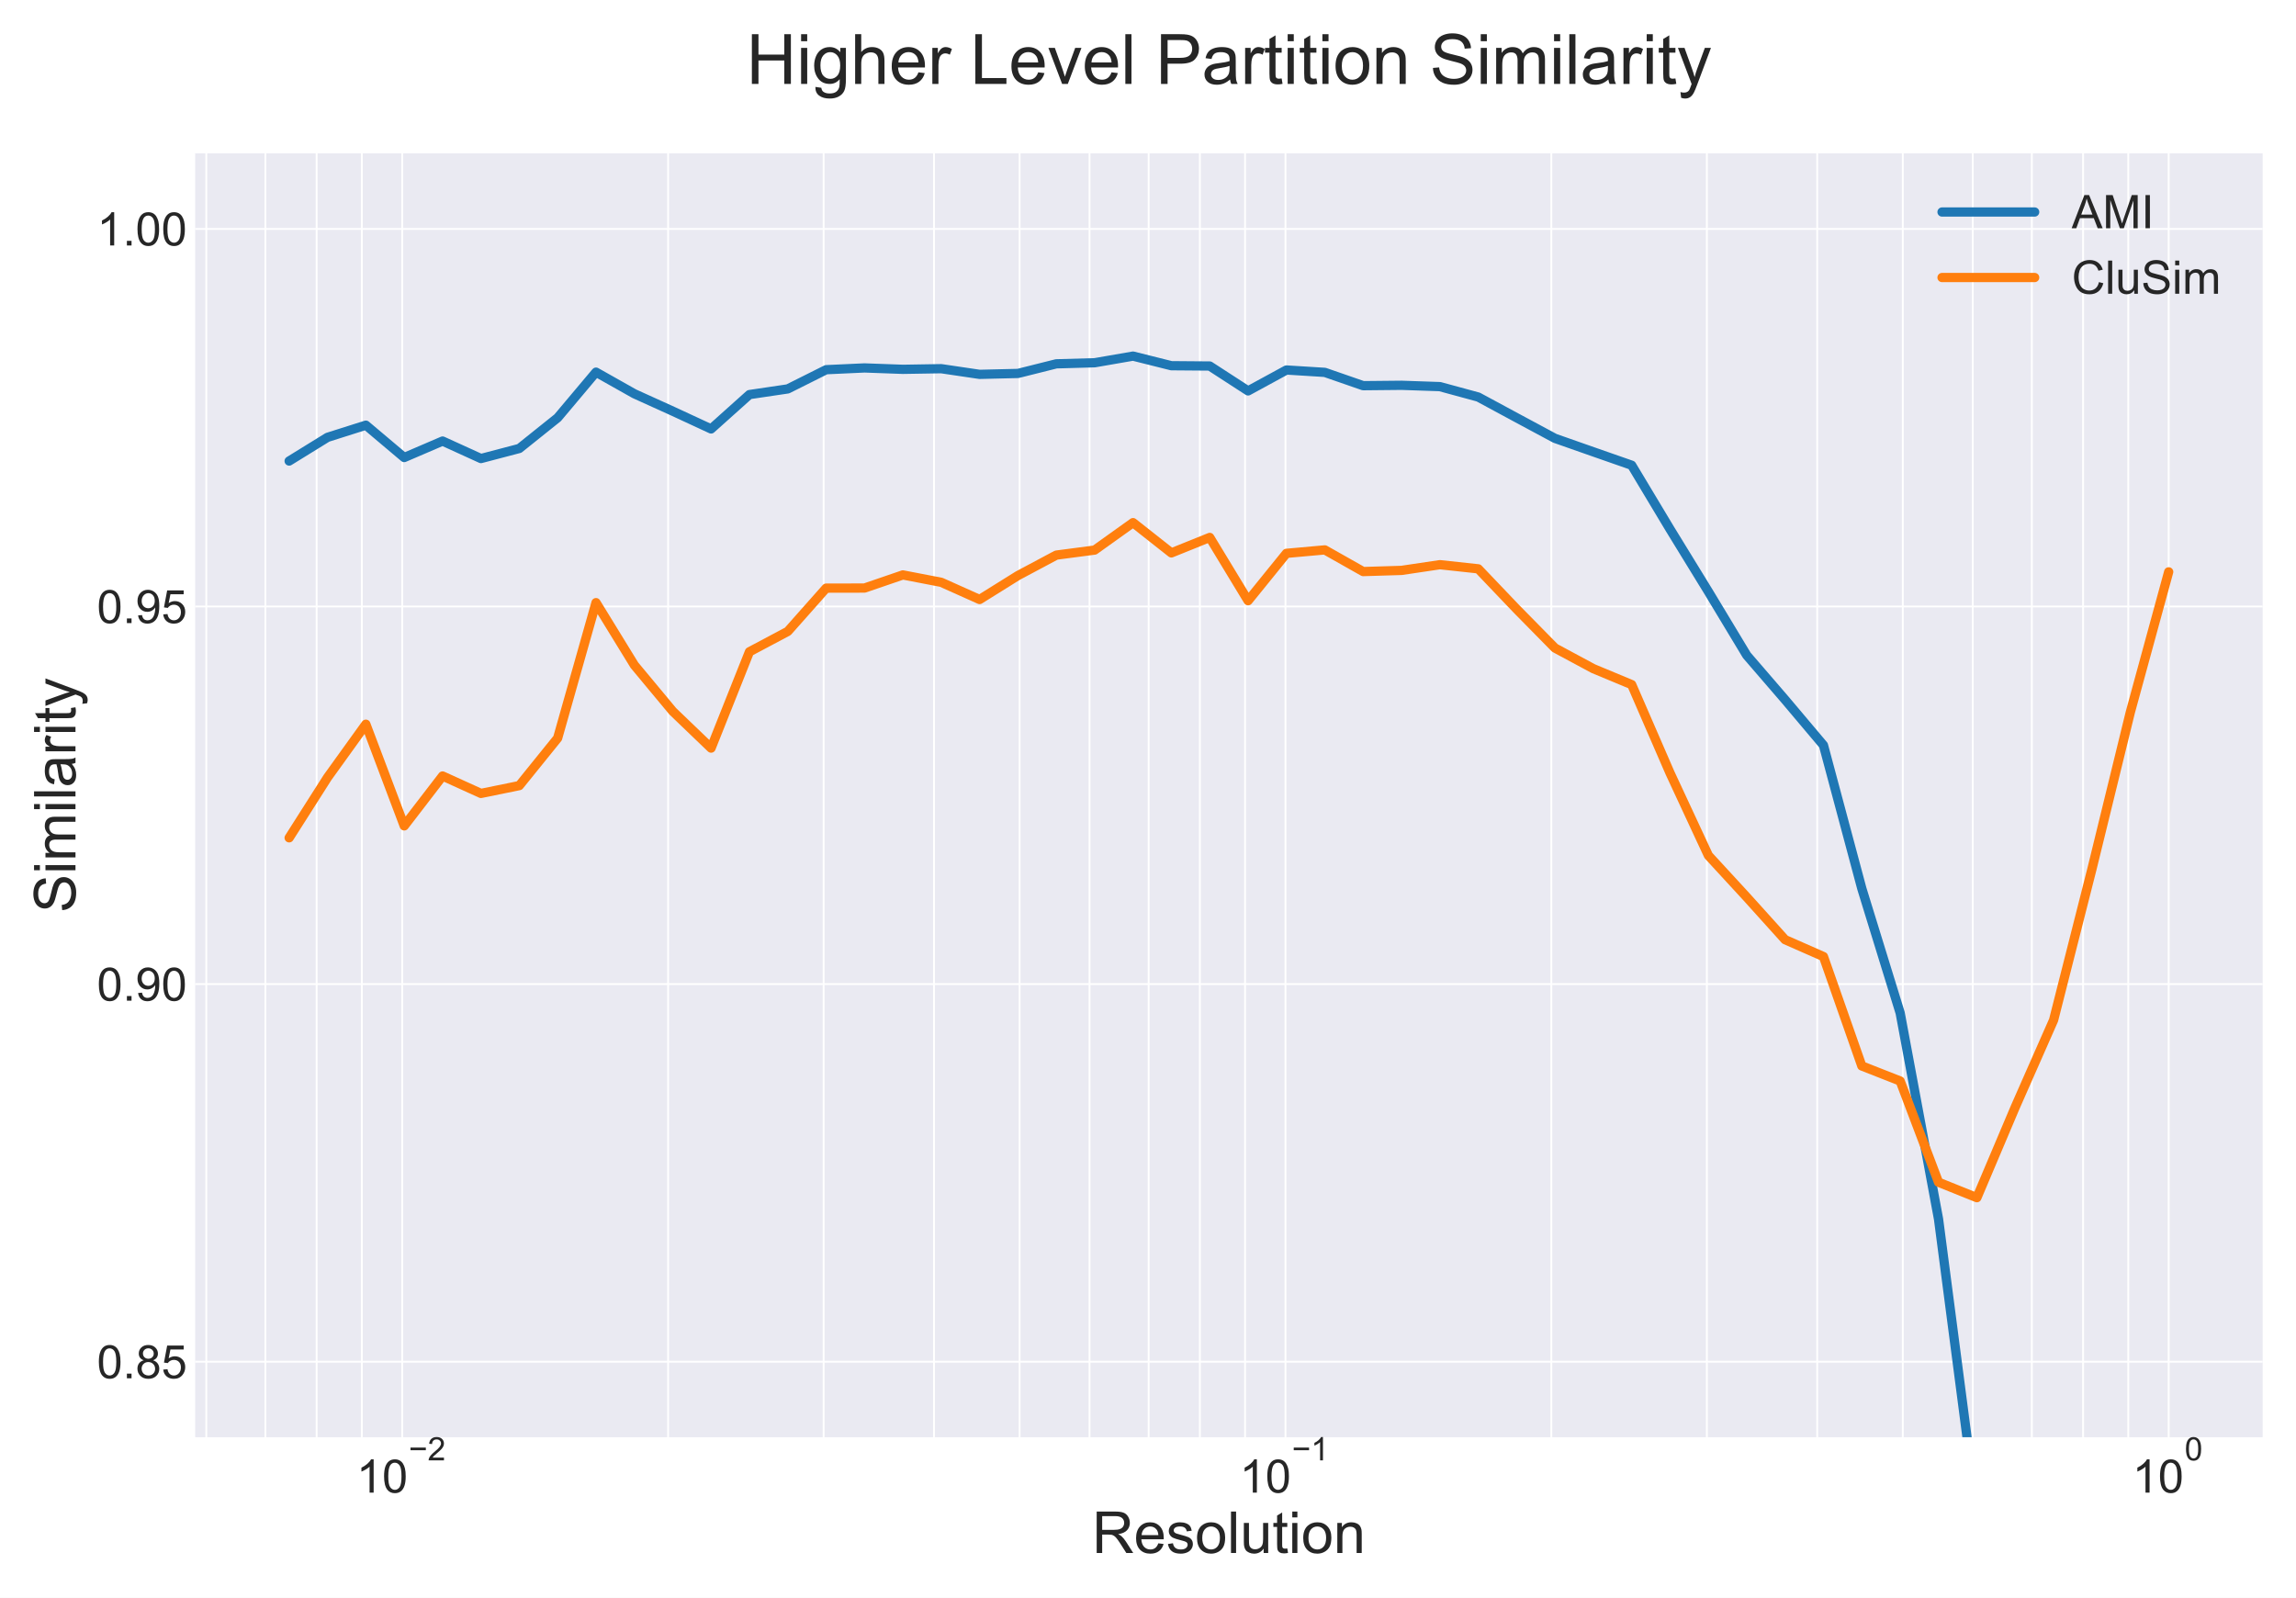
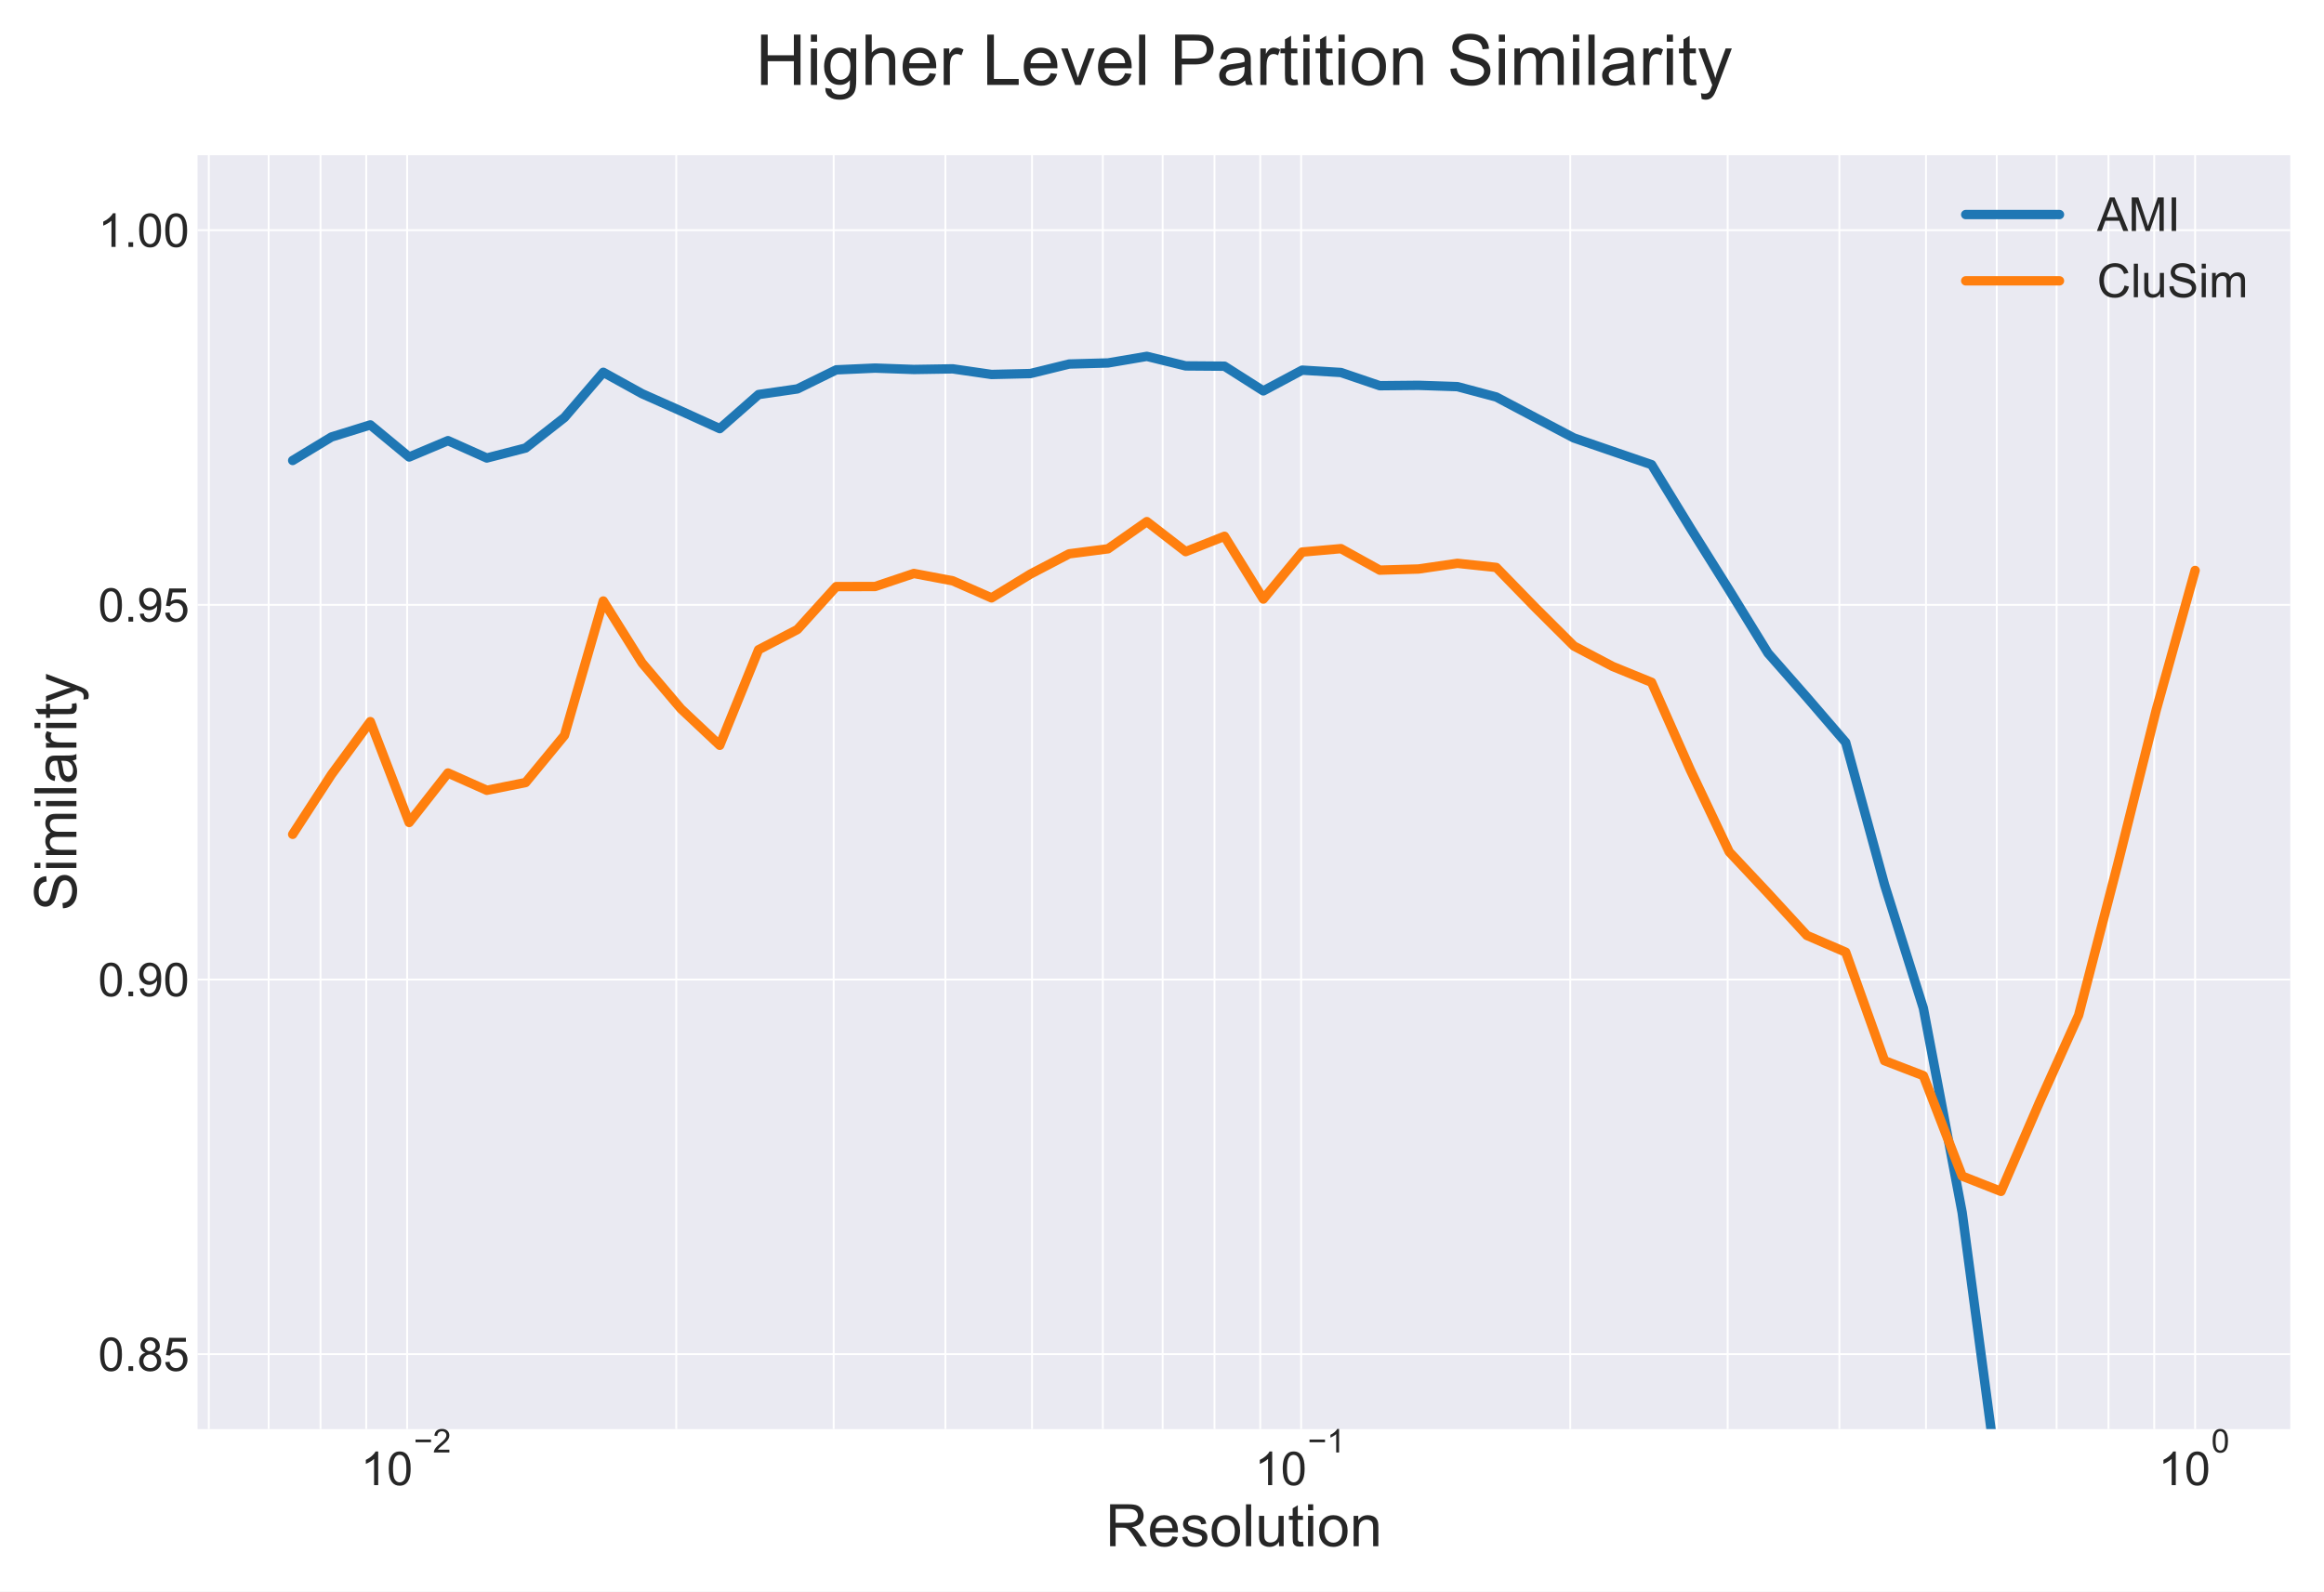
- <svg xmlns="http://www.w3.org/2000/svg" xmlns:xlink="http://www.w3.org/1999/xlink" width="991.483pt" height="690.002pt" viewBox="0 0 991.483 690.002" version="1.1">
+ <svg xmlns="http://www.w3.org/2000/svg" xmlns:xlink="http://www.w3.org/1999/xlink" width="991.483pt" height="679.202pt" viewBox="0 0 991.483 679.202" version="1.1">
  <defs>
    <style type="text/css">*{stroke-linejoin: round; stroke-linecap: butt}</style>
  </defs>
  <g id="figure_1">
    <g id="patch_1">
-       <path d="M 0 690.002  L 991.483 690.002  L 991.483 0  L 0 0  z " style="fill: #ffffff" />
+       <path d="M 0 679.202  L 991.483 679.202  L 991.483 0  L 0 0  z " style="fill: #ffffff" />
    </g>
    <g id="axes_1">
      <g id="patch_2">
-         <path d="M 84.283 620.639  L 977.083 620.639  L 977.083 66.239  L 84.283 66.239  z " style="fill: #eaeaf2" />
+         <path d="M 84.283 609.839  L 977.083 609.839  L 977.083 66.239  L 84.283 66.239  z " style="fill: #eaeaf2" />
      </g>
      <g id="matplotlib.axis_1">
        <g id="xtick_1">
          <g id="line2d_1">
-             <path d="M 173.7 620.639  L 173.7 66.239  " clip-path="url(#p987260b47d)" style="fill: none; stroke: #ffffff; stroke-width: 0.8; stroke-linecap: round" />
+             <path d="M 173.7 609.839  L 173.7 66.239  " clip-path="url(#p749becb4d3)" style="fill: none; stroke: #ffffff; stroke-width: 0.8; stroke-linecap: round" />
          </g>
          <g id="line2d_2" />
          <g id="text_1">
-             <g style="fill: #262626" transform="translate(153.9003 644.7641)scale(0.2 -0.2)">
+             <g style="fill: #262626" transform="translate(153.9003 633.9641)scale(0.2 -0.2)">
              <defs>
                <path id="ArialMT-31" d="M 2384 0  L 1822 0  L 1822 3584  Q 1619 3391 1289 3197  Q 959 3003 697 2906  L 697 3450  Q 1169 3672 1522 3987  Q 1875 4303 2022 4600  L 2384 4600  L 2384 0  z " transform="scale(0.015625)" />
                <path id="ArialMT-30" d="M 266 2259  Q 266 3072 433 3567  Q 600 4063 929 4331  Q 1259 4600 1759 4600  Q 2128 4600 2406 4451  Q 2684 4303 2865 4023  Q 3047 3744 3150 3342  Q 3253 2941 3253 2259  Q 3253 1453 3087 958  Q 2922 463 2592 192  Q 2263 -78 1759 -78  Q 1097 -78 719 397  Q 266 969 266 2259  z M 844 2259  Q 844 1131 1108 757  Q 1372 384 1759 384  Q 2147 384 2411 759  Q 2675 1134 2675 2259  Q 2675 3391 2411 3762  Q 2147 4134 1753 4134  Q 1366 4134 1134 3806  Q 844 3388 844 2259  z " transform="scale(0.015625)" />
                <path id="ArialMT-2212" d="M 3381 1997  L 356 1997  L 356 2522  L 3381 2522  L 3381 1997  z " transform="scale(0.015625)" />
                <path id="ArialMT-32" d="M 3222 541  L 3222 0  L 194 0  Q 188 203 259 391  Q 375 700 629 1000  Q 884 1300 1366 1694  Q 2113 2306 2375 2664  Q 2638 3022 2638 3341  Q 2638 3675 2398 3904  Q 2159 4134 1775 4134  Q 1369 4134 1125 3890  Q 881 3647 878 3216  L 300 3275  Q 359 3922 746 4261  Q 1134 4600 1788 4600  Q 2447 4600 2831 4234  Q 3216 3869 3216 3328  Q 3216 3053 3103 2787  Q 2991 2522 2730 2228  Q 2469 1934 1863 1422  Q 1356 997 1212 845  Q 1069 694 975 541  L 3222 541  z " transform="scale(0.015625)" />
              </defs>
              <use xlink:href="#ArialMT-31" transform="translate(0 0.99375)" />
              <use xlink:href="#ArialMT-30" transform="translate(55.61523 0.99375)" />
              <use xlink:href="#ArialMT-2212" transform="translate(112.9728 70.6875)scale(0.7)" />
              <use xlink:href="#ArialMT-32" transform="translate(153.8517 70.6875)scale(0.7)" />
            </g>
          </g>
        </g>
        <g id="xtick_2">
          <g id="line2d_3">
-             <path d="M 555.101 620.639  L 555.101 66.239  " clip-path="url(#p987260b47d)" style="fill: none; stroke: #ffffff; stroke-width: 0.8; stroke-linecap: round" />
+             <path d="M 555.101 609.839  L 555.101 66.239  " clip-path="url(#p749becb4d3)" style="fill: none; stroke: #ffffff; stroke-width: 0.8; stroke-linecap: round" />
          </g>
          <g id="line2d_4" />
          <g id="text_2">
-             <g style="fill: #262626" transform="translate(535.3006 644.7641)scale(0.2 -0.2)">
+             <g style="fill: #262626" transform="translate(535.3006 633.9641)scale(0.2 -0.2)">
              <use xlink:href="#ArialMT-31" transform="translate(0 0.99375)" />
              <use xlink:href="#ArialMT-30" transform="translate(55.61523 0.99375)" />
              <use xlink:href="#ArialMT-2212" transform="translate(112.9728 70.6875)scale(0.7)" />
              <use xlink:href="#ArialMT-31" transform="translate(153.8517 70.6875)scale(0.7)" />
            </g>
          </g>
        </g>
        <g id="xtick_3">
          <g id="line2d_5">
-             <path d="M 936.501 620.639  L 936.501 66.239  " clip-path="url(#p987260b47d)" style="fill: none; stroke: #ffffff; stroke-width: 0.8; stroke-linecap: round" />
+             <path d="M 936.501 609.839  L 936.501 66.239  " clip-path="url(#p749becb4d3)" style="fill: none; stroke: #ffffff; stroke-width: 0.8; stroke-linecap: round" />
          </g>
          <g id="line2d_6" />
          <g id="text_3">
-             <g style="fill: #262626" transform="translate(920.801 644.7641)scale(0.2 -0.2)">
+             <g style="fill: #262626" transform="translate(920.801 633.9641)scale(0.2 -0.2)">
              <use xlink:href="#ArialMT-31" transform="translate(0 0.99375)" />
              <use xlink:href="#ArialMT-30" transform="translate(55.61523 0.99375)" />
              <use xlink:href="#ArialMT-30" transform="translate(112.9728 70.6875)scale(0.7)" />
            </g>
          </g>
        </g>
        <g id="xtick_4">
          <g id="line2d_7">
-             <path d="M 89.087 620.639  L 89.087 66.239  " clip-path="url(#p987260b47d)" style="fill: none; stroke: #ffffff; stroke-width: 0.8; stroke-linecap: round" />
+             <path d="M 89.087 609.839  L 89.087 66.239  " clip-path="url(#p749becb4d3)" style="fill: none; stroke: #ffffff; stroke-width: 0.8; stroke-linecap: round" />
          </g>
          <g id="line2d_8" />
        </g>
        <g id="xtick_5">
          <g id="line2d_9">
-             <path d="M 114.621 620.639  L 114.621 66.239  " clip-path="url(#p987260b47d)" style="fill: none; stroke: #ffffff; stroke-width: 0.8; stroke-linecap: round" />
+             <path d="M 114.621 609.839  L 114.621 66.239  " clip-path="url(#p749becb4d3)" style="fill: none; stroke: #ffffff; stroke-width: 0.8; stroke-linecap: round" />
          </g>
          <g id="line2d_10" />
        </g>
        <g id="xtick_6">
          <g id="line2d_11">
-             <path d="M 136.739 620.639  L 136.739 66.239  " clip-path="url(#p987260b47d)" style="fill: none; stroke: #ffffff; stroke-width: 0.8; stroke-linecap: round" />
+             <path d="M 136.739 609.839  L 136.739 66.239  " clip-path="url(#p749becb4d3)" style="fill: none; stroke: #ffffff; stroke-width: 0.8; stroke-linecap: round" />
          </g>
          <g id="line2d_12" />
        </g>
        <g id="xtick_7">
          <g id="line2d_13">
-             <path d="M 156.248 620.639  L 156.248 66.239  " clip-path="url(#p987260b47d)" style="fill: none; stroke: #ffffff; stroke-width: 0.8; stroke-linecap: round" />
+             <path d="M 156.248 609.839  L 156.248 66.239  " clip-path="url(#p749becb4d3)" style="fill: none; stroke: #ffffff; stroke-width: 0.8; stroke-linecap: round" />
          </g>
          <g id="line2d_14" />
        </g>
        <g id="xtick_8">
          <g id="line2d_15">
-             <path d="M 288.513 620.639  L 288.513 66.239  " clip-path="url(#p987260b47d)" style="fill: none; stroke: #ffffff; stroke-width: 0.8; stroke-linecap: round" />
+             <path d="M 288.513 609.839  L 288.513 66.239  " clip-path="url(#p749becb4d3)" style="fill: none; stroke: #ffffff; stroke-width: 0.8; stroke-linecap: round" />
          </g>
          <g id="line2d_16" />
        </g>
        <g id="xtick_9">
          <g id="line2d_17">
-             <path d="M 355.674 620.639  L 355.674 66.239  " clip-path="url(#p987260b47d)" style="fill: none; stroke: #ffffff; stroke-width: 0.8; stroke-linecap: round" />
+             <path d="M 355.674 609.839  L 355.674 66.239  " clip-path="url(#p749becb4d3)" style="fill: none; stroke: #ffffff; stroke-width: 0.8; stroke-linecap: round" />
          </g>
          <g id="line2d_18" />
        </g>
        <g id="xtick_10">
          <g id="line2d_19">
-             <path d="M 403.326 620.639  L 403.326 66.239  " clip-path="url(#p987260b47d)" style="fill: none; stroke: #ffffff; stroke-width: 0.8; stroke-linecap: round" />
+             <path d="M 403.326 609.839  L 403.326 66.239  " clip-path="url(#p749becb4d3)" style="fill: none; stroke: #ffffff; stroke-width: 0.8; stroke-linecap: round" />
          </g>
          <g id="line2d_20" />
        </g>
        <g id="xtick_11">
          <g id="line2d_21">
-             <path d="M 440.288 620.639  L 440.288 66.239  " clip-path="url(#p987260b47d)" style="fill: none; stroke: #ffffff; stroke-width: 0.8; stroke-linecap: round" />
+             <path d="M 440.288 609.839  L 440.288 66.239  " clip-path="url(#p749becb4d3)" style="fill: none; stroke: #ffffff; stroke-width: 0.8; stroke-linecap: round" />
          </g>
          <g id="line2d_22" />
        </g>
        <g id="xtick_12">
          <g id="line2d_23">
-             <path d="M 470.487 620.639  L 470.487 66.239  " clip-path="url(#p987260b47d)" style="fill: none; stroke: #ffffff; stroke-width: 0.8; stroke-linecap: round" />
+             <path d="M 470.487 609.839  L 470.487 66.239  " clip-path="url(#p749becb4d3)" style="fill: none; stroke: #ffffff; stroke-width: 0.8; stroke-linecap: round" />
          </g>
          <g id="line2d_24" />
        </g>
        <g id="xtick_13">
          <g id="line2d_25">
-             <path d="M 496.021 620.639  L 496.021 66.239  " clip-path="url(#p987260b47d)" style="fill: none; stroke: #ffffff; stroke-width: 0.8; stroke-linecap: round" />
+             <path d="M 496.021 609.839  L 496.021 66.239  " clip-path="url(#p749becb4d3)" style="fill: none; stroke: #ffffff; stroke-width: 0.8; stroke-linecap: round" />
          </g>
          <g id="line2d_26" />
        </g>
        <g id="xtick_14">
          <g id="line2d_27">
-             <path d="M 518.139 620.639  L 518.139 66.239  " clip-path="url(#p987260b47d)" style="fill: none; stroke: #ffffff; stroke-width: 0.8; stroke-linecap: round" />
+             <path d="M 518.139 609.839  L 518.139 66.239  " clip-path="url(#p749becb4d3)" style="fill: none; stroke: #ffffff; stroke-width: 0.8; stroke-linecap: round" />
          </g>
          <g id="line2d_28" />
        </g>
        <g id="xtick_15">
          <g id="line2d_29">
-             <path d="M 537.649 620.639  L 537.649 66.239  " clip-path="url(#p987260b47d)" style="fill: none; stroke: #ffffff; stroke-width: 0.8; stroke-linecap: round" />
+             <path d="M 537.649 609.839  L 537.649 66.239  " clip-path="url(#p749becb4d3)" style="fill: none; stroke: #ffffff; stroke-width: 0.8; stroke-linecap: round" />
          </g>
          <g id="line2d_30" />
        </g>
        <g id="xtick_16">
          <g id="line2d_31">
-             <path d="M 669.914 620.639  L 669.914 66.239  " clip-path="url(#p987260b47d)" style="fill: none; stroke: #ffffff; stroke-width: 0.8; stroke-linecap: round" />
+             <path d="M 669.914 609.839  L 669.914 66.239  " clip-path="url(#p749becb4d3)" style="fill: none; stroke: #ffffff; stroke-width: 0.8; stroke-linecap: round" />
          </g>
          <g id="line2d_32" />
        </g>
        <g id="xtick_17">
          <g id="line2d_33">
-             <path d="M 737.075 620.639  L 737.075 66.239  " clip-path="url(#p987260b47d)" style="fill: none; stroke: #ffffff; stroke-width: 0.8; stroke-linecap: round" />
+             <path d="M 737.075 609.839  L 737.075 66.239  " clip-path="url(#p749becb4d3)" style="fill: none; stroke: #ffffff; stroke-width: 0.8; stroke-linecap: round" />
          </g>
          <g id="line2d_34" />
        </g>
        <g id="xtick_18">
          <g id="line2d_35">
-             <path d="M 784.727 620.639  L 784.727 66.239  " clip-path="url(#p987260b47d)" style="fill: none; stroke: #ffffff; stroke-width: 0.8; stroke-linecap: round" />
+             <path d="M 784.727 609.839  L 784.727 66.239  " clip-path="url(#p749becb4d3)" style="fill: none; stroke: #ffffff; stroke-width: 0.8; stroke-linecap: round" />
          </g>
          <g id="line2d_36" />
        </g>
        <g id="xtick_19">
          <g id="line2d_37">
-             <path d="M 821.688 620.639  L 821.688 66.239  " clip-path="url(#p987260b47d)" style="fill: none; stroke: #ffffff; stroke-width: 0.8; stroke-linecap: round" />
+             <path d="M 821.688 609.839  L 821.688 66.239  " clip-path="url(#p749becb4d3)" style="fill: none; stroke: #ffffff; stroke-width: 0.8; stroke-linecap: round" />
          </g>
          <g id="line2d_38" />
        </g>
        <g id="xtick_20">
          <g id="line2d_39">
-             <path d="M 851.888 620.639  L 851.888 66.239  " clip-path="url(#p987260b47d)" style="fill: none; stroke: #ffffff; stroke-width: 0.8; stroke-linecap: round" />
+             <path d="M 851.888 609.839  L 851.888 66.239  " clip-path="url(#p749becb4d3)" style="fill: none; stroke: #ffffff; stroke-width: 0.8; stroke-linecap: round" />
          </g>
          <g id="line2d_40" />
        </g>
        <g id="xtick_21">
          <g id="line2d_41">
-             <path d="M 877.421 620.639  L 877.421 66.239  " clip-path="url(#p987260b47d)" style="fill: none; stroke: #ffffff; stroke-width: 0.8; stroke-linecap: round" />
+             <path d="M 877.421 609.839  L 877.421 66.239  " clip-path="url(#p749becb4d3)" style="fill: none; stroke: #ffffff; stroke-width: 0.8; stroke-linecap: round" />
          </g>
          <g id="line2d_42" />
        </g>
        <g id="xtick_22">
          <g id="line2d_43">
-             <path d="M 899.539 620.639  L 899.539 66.239  " clip-path="url(#p987260b47d)" style="fill: none; stroke: #ffffff; stroke-width: 0.8; stroke-linecap: round" />
+             <path d="M 899.539 609.839  L 899.539 66.239  " clip-path="url(#p749becb4d3)" style="fill: none; stroke: #ffffff; stroke-width: 0.8; stroke-linecap: round" />
          </g>
          <g id="line2d_44" />
        </g>
        <g id="xtick_23">
          <g id="line2d_45">
-             <path d="M 919.049 620.639  L 919.049 66.239  " clip-path="url(#p987260b47d)" style="fill: none; stroke: #ffffff; stroke-width: 0.8; stroke-linecap: round" />
+             <path d="M 919.049 609.839  L 919.049 66.239  " clip-path="url(#p749becb4d3)" style="fill: none; stroke: #ffffff; stroke-width: 0.8; stroke-linecap: round" />
          </g>
          <g id="line2d_46" />
        </g>
        <g id="text_4">
-           <g style="fill: #262626" transform="translate(471.6223 670.6336)scale(0.25 -0.25)">
+           <g style="fill: #262626" transform="translate(471.6223 659.8336)scale(0.25 -0.25)">
            <defs>
              <path id="ArialMT-52" d="M 503 0  L 503 4581  L 2534 4581  Q 3147 4581 3465 4457  Q 3784 4334 3975 4021  Q 4166 3709 4166 3331  Q 4166 2844 3850 2509  Q 3534 2175 2875 2084  Q 3116 1969 3241 1856  Q 3506 1613 3744 1247  L 4541 0  L 3778 0  L 3172 953  Q 2906 1366 2734 1584  Q 2563 1803 2427 1890  Q 2291 1978 2150 2013  Q 2047 2034 1813 2034  L 1109 2034  L 1109 0  L 503 0  z M 1109 2559  L 2413 2559  Q 2828 2559 3062 2645  Q 3297 2731 3419 2920  Q 3541 3109 3541 3331  Q 3541 3656 3305 3865  Q 3069 4075 2559 4075  L 1109 4075  L 1109 2559  z " transform="scale(0.015625)" />
              <path id="ArialMT-65" d="M 2694 1069  L 3275 997  Q 3138 488 2766 206  Q 2394 -75 1816 -75  Q 1088 -75 661 373  Q 234 822 234 1631  Q 234 2469 665 2931  Q 1097 3394 1784 3394  Q 2450 3394 2872 2941  Q 3294 2488 3294 1666  Q 3294 1616 3291 1516  L 816 1516  Q 847 969 1125 678  Q 1403 388 1819 388  Q 2128 388 2347 550  Q 2566 713 2694 1069  z M 847 1978  L 2700 1978  Q 2663 2397 2488 2606  Q 2219 2931 1791 2931  Q 1403 2931 1139 2672  Q 875 2413 847 1978  z " transform="scale(0.015625)" />
              <path id="ArialMT-73" d="M 197 991  L 753 1078  Q 800 744 1014 566  Q 1228 388 1613 388  Q 2000 388 2187 545  Q 2375 703 2375 916  Q 2375 1106 2209 1216  Q 2094 1291 1634 1406  Q 1016 1563 777 1677  Q 538 1791 414 1992  Q 291 2194 291 2438  Q 291 2659 392 2848  Q 494 3038 669 3163  Q 800 3259 1026 3326  Q 1253 3394 1513 3394  Q 1903 3394 2198 3281  Q 2494 3169 2634 2976  Q 2775 2784 2828 2463  L 2278 2388  Q 2241 2644 2061 2787  Q 1881 2931 1553 2931  Q 1166 2931 1000 2803  Q 834 2675 834 2503  Q 834 2394 903 2306  Q 972 2216 1119 2156  Q 1203 2125 1616 2013  Q 2213 1853 2448 1751  Q 2684 1650 2818 1456  Q 2953 1263 2953 975  Q 2953 694 2789 445  Q 2625 197 2315 61  Q 2006 -75 1616 -75  Q 969 -75 630 194  Q 291 463 197 991  z " transform="scale(0.015625)" />
              <path id="ArialMT-6f" d="M 213 1659  Q 213 2581 725 3025  Q 1153 3394 1769 3394  Q 2453 3394 2887 2945  Q 3322 2497 3322 1706  Q 3322 1066 3130 698  Q 2938 331 2570 128  Q 2203 -75 1769 -75  Q 1072 -75 642 372  Q 213 819 213 1659  z M 791 1659  Q 791 1022 1069 705  Q 1347 388 1769 388  Q 2188 388 2466 706  Q 2744 1025 2744 1678  Q 2744 2294 2464 2611  Q 2184 2928 1769 2928  Q 1347 2928 1069 2612  Q 791 2297 791 1659  z " transform="scale(0.015625)" />
              <path id="ArialMT-6c" d="M 409 0  L 409 4581  L 972 4581  L 972 0  L 409 0  z " transform="scale(0.015625)" />
              <path id="ArialMT-75" d="M 2597 0  L 2597 488  Q 2209 -75 1544 -75  Q 1250 -75 995 37  Q 741 150 617 320  Q 494 491 444 738  Q 409 903 409 1263  L 409 3319  L 972 3319  L 972 1478  Q 972 1038 1006 884  Q 1059 663 1231 536  Q 1403 409 1656 409  Q 1909 409 2131 539  Q 2353 669 2445 892  Q 2538 1116 2538 1541  L 2538 3319  L 3100 3319  L 3100 0  L 2597 0  z " transform="scale(0.015625)" />
              <path id="ArialMT-74" d="M 1650 503  L 1731 6  Q 1494 -44 1306 -44  Q 1000 -44 831 53  Q 663 150 594 308  Q 525 466 525 972  L 525 2881  L 113 2881  L 113 3319  L 525 3319  L 525 4141  L 1084 4478  L 1084 3319  L 1650 3319  L 1650 2881  L 1084 2881  L 1084 941  Q 1084 700 1114 631  Q 1144 563 1211 522  Q 1278 481 1403 481  Q 1497 481 1650 503  z " transform="scale(0.015625)" />
              <path id="ArialMT-69" d="M 425 3934  L 425 4581  L 988 4581  L 988 3934  L 425 3934  z M 425 0  L 425 3319  L 988 3319  L 988 0  L 425 0  z " transform="scale(0.015625)" />
              <path id="ArialMT-6e" d="M 422 0  L 422 3319  L 928 3319  L 928 2847  Q 1294 3394 1984 3394  Q 2284 3394 2536 3286  Q 2788 3178 2913 3003  Q 3038 2828 3088 2588  Q 3119 2431 3119 2041  L 3119 0  L 2556 0  L 2556 2019  Q 2556 2363 2490 2533  Q 2425 2703 2258 2804  Q 2091 2906 1866 2906  Q 1506 2906 1245 2678  Q 984 2450 984 1813  L 984 0  L 422 0  z " transform="scale(0.015625)" />
            </defs>
            <use xlink:href="#ArialMT-52" />
            <use xlink:href="#ArialMT-65" x="72.217" />
            <use xlink:href="#ArialMT-73" x="127.832" />
            <use xlink:href="#ArialMT-6f" x="177.832" />
            <use xlink:href="#ArialMT-6c" x="233.447" />
            <use xlink:href="#ArialMT-75" x="255.664" />
            <use xlink:href="#ArialMT-74" x="311.279" />
            <use xlink:href="#ArialMT-69" x="339.062" />
            <use xlink:href="#ArialMT-6f" x="361.279" />
            <use xlink:href="#ArialMT-6e" x="416.895" />
          </g>
        </g>
      </g>
      <g id="matplotlib.axis_2">
        <g id="ytick_1">
          <g id="line2d_47">
-             <path d="M 84.283 588.027  L 977.083 588.027  " clip-path="url(#p987260b47d)" style="fill: none; stroke: #ffffff; stroke-width: 0.8; stroke-linecap: round" />
+             <path d="M 84.283 577.863  L 977.083 577.863  " clip-path="url(#p749becb4d3)" style="fill: none; stroke: #ffffff; stroke-width: 0.8; stroke-linecap: round" />
          </g>
          <g id="line2d_48" />
          <g id="text_5">
-             <g style="fill: #262626" transform="translate(41.86094 595.1851)scale(0.2 -0.2)">
+             <g style="fill: #262626" transform="translate(41.86094 585.0204)scale(0.2 -0.2)">
              <defs>
                <path id="ArialMT-2e" d="M 581 0  L 581 641  L 1222 641  L 1222 0  L 581 0  z " transform="scale(0.015625)" />
                <path id="ArialMT-38" d="M 1131 2484  Q 781 2613 612 2850  Q 444 3088 444 3419  Q 444 3919 803 4259  Q 1163 4600 1759 4600  Q 2359 4600 2725 4251  Q 3091 3903 3091 3403  Q 3091 3084 2923 2848  Q 2756 2613 2416 2484  Q 2838 2347 3058 2040  Q 3278 1734 3278 1309  Q 3278 722 2862 322  Q 2447 -78 1769 -78  Q 1091 -78 675 323  Q 259 725 259 1325  Q 259 1772 486 2073  Q 713 2375 1131 2484  z M 1019 3438  Q 1019 3113 1228 2906  Q 1438 2700 1772 2700  Q 2097 2700 2305 2904  Q 2513 3109 2513 3406  Q 2513 3716 2298 3927  Q 2084 4138 1766 4138  Q 1444 4138 1231 3931  Q 1019 3725 1019 3438  z M 838 1322  Q 838 1081 952 856  Q 1066 631 1291 507  Q 1516 384 1775 384  Q 2178 384 2440 643  Q 2703 903 2703 1303  Q 2703 1709 2433 1975  Q 2163 2241 1756 2241  Q 1359 2241 1098 1978  Q 838 1716 838 1322  z " transform="scale(0.015625)" />
                <path id="ArialMT-35" d="M 266 1200  L 856 1250  Q 922 819 1161 601  Q 1400 384 1738 384  Q 2144 384 2425 690  Q 2706 997 2706 1503  Q 2706 1984 2436 2262  Q 2166 2541 1728 2541  Q 1456 2541 1237 2417  Q 1019 2294 894 2097  L 366 2166  L 809 4519  L 3088 4519  L 3088 3981  L 1259 3981  L 1013 2750  Q 1425 3038 1878 3038  Q 2478 3038 2890 2622  Q 3303 2206 3303 1553  Q 3303 931 2941 478  Q 2500 -78 1738 -78  Q 1113 -78 717 272  Q 322 622 266 1200  z " transform="scale(0.015625)" />
              </defs>
              <use xlink:href="#ArialMT-30" />
              <use xlink:href="#ArialMT-2e" x="55.615" />
              <use xlink:href="#ArialMT-38" x="83.398" />
              <use xlink:href="#ArialMT-35" x="139.014" />
            </g>
          </g>
        </g>
        <g id="ytick_2">
          <g id="line2d_49">
-             <path d="M 84.283 424.968  L 977.083 424.968  " clip-path="url(#p987260b47d)" style="fill: none; stroke: #ffffff; stroke-width: 0.8; stroke-linecap: round" />
+             <path d="M 84.283 417.98  L 977.083 417.98  " clip-path="url(#p749becb4d3)" style="fill: none; stroke: #ffffff; stroke-width: 0.8; stroke-linecap: round" />
          </g>
          <g id="line2d_50" />
          <g id="text_6">
-             <g style="fill: #262626" transform="translate(41.86094 432.1263)scale(0.2 -0.2)">
+             <g style="fill: #262626" transform="translate(41.86094 425.1381)scale(0.2 -0.2)">
              <defs>
                <path id="ArialMT-39" d="M 350 1059  L 891 1109  Q 959 728 1153 556  Q 1347 384 1650 384  Q 1909 384 2104 503  Q 2300 622 2425 820  Q 2550 1019 2634 1356  Q 2719 1694 2719 2044  Q 2719 2081 2716 2156  Q 2547 1888 2255 1720  Q 1963 1553 1622 1553  Q 1053 1553 659 1965  Q 266 2378 266 3053  Q 266 3750 677 4175  Q 1088 4600 1706 4600  Q 2153 4600 2523 4359  Q 2894 4119 3086 3673  Q 3278 3228 3278 2384  Q 3278 1506 3087 986  Q 2897 466 2520 194  Q 2144 -78 1638 -78  Q 1100 -78 759 220  Q 419 519 350 1059  z M 2653 3081  Q 2653 3566 2395 3850  Q 2138 4134 1775 4134  Q 1400 4134 1122 3828  Q 844 3522 844 3034  Q 844 2597 1108 2323  Q 1372 2050 1759 2050  Q 2150 2050 2401 2323  Q 2653 2597 2653 3081  z " transform="scale(0.015625)" />
              </defs>
              <use xlink:href="#ArialMT-30" />
              <use xlink:href="#ArialMT-2e" x="55.615" />
              <use xlink:href="#ArialMT-39" x="83.398" />
              <use xlink:href="#ArialMT-30" x="139.014" />
            </g>
          </g>
        </g>
        <g id="ytick_3">
          <g id="line2d_51">
-             <path d="M 84.283 261.91  L 977.083 261.91  " clip-path="url(#p987260b47d)" style="fill: none; stroke: #ffffff; stroke-width: 0.8; stroke-linecap: round" />
+             <path d="M 84.283 258.098  L 977.083 258.098  " clip-path="url(#p749becb4d3)" style="fill: none; stroke: #ffffff; stroke-width: 0.8; stroke-linecap: round" />
          </g>
          <g id="line2d_52" />
          <g id="text_7">
-             <g style="fill: #262626" transform="translate(41.86094 269.0675)scale(0.2 -0.2)">
+             <g style="fill: #262626" transform="translate(41.86094 265.2557)scale(0.2 -0.2)">
              <use xlink:href="#ArialMT-30" />
              <use xlink:href="#ArialMT-2e" x="55.615" />
              <use xlink:href="#ArialMT-39" x="83.398" />
              <use xlink:href="#ArialMT-35" x="139.014" />
            </g>
          </g>
        </g>
        <g id="ytick_4">
          <g id="line2d_53">
-             <path d="M 84.283 98.851  L 977.083 98.851  " clip-path="url(#p987260b47d)" style="fill: none; stroke: #ffffff; stroke-width: 0.8; stroke-linecap: round" />
+             <path d="M 84.283 98.216  L 977.083 98.216  " clip-path="url(#p749becb4d3)" style="fill: none; stroke: #ffffff; stroke-width: 0.8; stroke-linecap: round" />
          </g>
          <g id="line2d_54" />
          <g id="text_8">
-             <g style="fill: #262626" transform="translate(41.86094 106.0086)scale(0.2 -0.2)">
+             <g style="fill: #262626" transform="translate(41.86094 105.3733)scale(0.2 -0.2)">
              <use xlink:href="#ArialMT-31" />
              <use xlink:href="#ArialMT-2e" x="55.615" />
              <use xlink:href="#ArialMT-30" x="83.398" />
              <use xlink:href="#ArialMT-30" x="139.014" />
            </g>
          </g>
        </g>
        <g id="text_9">
-           <g style="fill: #262626" transform="translate(32.59922 394.1344)rotate(-90)scale(0.25 -0.25)">
+           <g style="fill: #262626" transform="translate(32.59922 388.7344)rotate(-90)scale(0.25 -0.25)">
            <defs>
              <path id="ArialMT-53" d="M 288 1472  L 859 1522  Q 900 1178 1048 958  Q 1197 738 1509 602  Q 1822 466 2213 466  Q 2559 466 2825 569  Q 3091 672 3220 851  Q 3350 1031 3350 1244  Q 3350 1459 3225 1620  Q 3100 1781 2813 1891  Q 2628 1963 1997 2114  Q 1366 2266 1113 2400  Q 784 2572 623 2826  Q 463 3081 463 3397  Q 463 3744 659 4045  Q 856 4347 1234 4503  Q 1613 4659 2075 4659  Q 2584 4659 2973 4495  Q 3363 4331 3572 4012  Q 3781 3694 3797 3291  L 3216 3247  Q 3169 3681 2898 3903  Q 2628 4125 2100 4125  Q 1550 4125 1298 3923  Q 1047 3722 1047 3438  Q 1047 3191 1225 3031  Q 1400 2872 2139 2705  Q 2878 2538 3153 2413  Q 3553 2228 3743 1945  Q 3934 1663 3934 1294  Q 3934 928 3725 604  Q 3516 281 3123 101  Q 2731 -78 2241 -78  Q 1619 -78 1198 103  Q 778 284 539 648  Q 300 1013 288 1472  z " transform="scale(0.015625)" />
              <path id="ArialMT-6d" d="M 422 0  L 422 3319  L 925 3319  L 925 2853  Q 1081 3097 1340 3245  Q 1600 3394 1931 3394  Q 2300 3394 2536 3241  Q 2772 3088 2869 2813  Q 3263 3394 3894 3394  Q 4388 3394 4653 3120  Q 4919 2847 4919 2278  L 4919 0  L 4359 0  L 4359 2091  Q 4359 2428 4304 2576  Q 4250 2725 4106 2815  Q 3963 2906 3769 2906  Q 3419 2906 3187 2673  Q 2956 2441 2956 1928  L 2956 0  L 2394 0  L 2394 2156  Q 2394 2531 2256 2718  Q 2119 2906 1806 2906  Q 1569 2906 1367 2781  Q 1166 2656 1075 2415  Q 984 2175 984 1722  L 984 0  L 422 0  z " transform="scale(0.015625)" />
              <path id="ArialMT-61" d="M 2588 409  Q 2275 144 1986 34  Q 1697 -75 1366 -75  Q 819 -75 525 192  Q 231 459 231 875  Q 231 1119 342 1320  Q 453 1522 633 1644  Q 813 1766 1038 1828  Q 1203 1872 1538 1913  Q 2219 1994 2541 2106  Q 2544 2222 2544 2253  Q 2544 2597 2384 2738  Q 2169 2928 1744 2928  Q 1347 2928 1158 2789  Q 969 2650 878 2297  L 328 2372  Q 403 2725 575 2942  Q 747 3159 1072 3276  Q 1397 3394 1825 3394  Q 2250 3394 2515 3294  Q 2781 3194 2906 3042  Q 3031 2891 3081 2659  Q 3109 2516 3109 2141  L 3109 1391  Q 3109 606 3145 398  Q 3181 191 3288 0  L 2700 0  Q 2613 175 2588 409  z M 2541 1666  Q 2234 1541 1622 1453  Q 1275 1403 1131 1340  Q 988 1278 909 1158  Q 831 1038 831 891  Q 831 666 1001 516  Q 1172 366 1500 366  Q 1825 366 2078 508  Q 2331 650 2450 897  Q 2541 1088 2541 1459  L 2541 1666  z " transform="scale(0.015625)" />
              <path id="ArialMT-72" d="M 416 0  L 416 3319  L 922 3319  L 922 2816  Q 1116 3169 1280 3281  Q 1444 3394 1641 3394  Q 1925 3394 2219 3213  L 2025 2691  Q 1819 2813 1613 2813  Q 1428 2813 1281 2702  Q 1134 2591 1072 2394  Q 978 2094 978 1738  L 978 0  L 416 0  z " transform="scale(0.015625)" />
              <path id="ArialMT-79" d="M 397 -1278  L 334 -750  Q 519 -800 656 -800  Q 844 -800 956 -737  Q 1069 -675 1141 -563  Q 1194 -478 1313 -144  Q 1328 -97 1363 -6  L 103 3319  L 709 3319  L 1400 1397  Q 1534 1031 1641 628  Q 1738 1016 1872 1384  L 2581 3319  L 3144 3319  L 1881 -56  Q 1678 -603 1566 -809  Q 1416 -1088 1222 -1217  Q 1028 -1347 759 -1347  Q 597 -1347 397 -1278  z " transform="scale(0.015625)" />
            </defs>
            <use xlink:href="#ArialMT-53" />
            <use xlink:href="#ArialMT-69" x="66.699" />
            <use xlink:href="#ArialMT-6d" x="88.916" />
            <use xlink:href="#ArialMT-69" x="172.217" />
            <use xlink:href="#ArialMT-6c" x="194.434" />
            <use xlink:href="#ArialMT-61" x="216.65" />
            <use xlink:href="#ArialMT-72" x="272.266" />
            <use xlink:href="#ArialMT-69" x="305.566" />
            <use xlink:href="#ArialMT-74" x="327.783" />
            <use xlink:href="#ArialMT-79" x="355.566" />
          </g>
        </g>
      </g>
      <g id="line2d_55">
-         <path d="M 124.865 199.089  L 141.429 188.859  L 157.993 183.609  L 174.557 197.575  L 191.121 190.463  L 207.685 198.015  L 224.249 193.666  L 240.813 180.4  L 257.377 160.709  L 273.941 170.043  L 290.505 177.554  L 307.069 185.23  L 323.633 170.391  L 340.197 167.941  L 356.761 159.647  L 373.325 158.885  L 389.889 159.486  L 406.453 159.214  L 423.017 161.661  L 439.581 161.265  L 456.145 157.113  L 472.709 156.646  L 489.273 153.777  L 505.837 157.928  L 522.401 158.06  L 538.965 168.803  L 555.529 159.777  L 572.093 160.804  L 588.657 166.551  L 605.221 166.385  L 621.785 166.953  L 638.349 171.457  L 654.913 180.399  L 671.477 189.298  L 688.041 195.114  L 704.605 200.903  L 721.169 228.498  L 737.733 255.49  L 754.297 282.959  L 770.861 302.169  L 787.425 321.814  L 803.989 383.694  L 820.553 437.448  L 837.117 526.442  L 853.681 653.333  L 864.119 691.002  " clip-path="url(#p987260b47d)" style="fill: none; stroke: #1f77b4; stroke-width: 4; stroke-linecap: round" />
+         <path d="M 124.865 196.501  L 141.429 186.47  L 157.993 181.322  L 174.557 195.017  L 191.121 188.043  L 207.685 195.448  L 224.249 191.183  L 240.813 178.176  L 257.377 158.868  L 273.941 168.021  L 290.505 175.386  L 307.069 182.912  L 323.633 168.362  L 340.197 165.96  L 356.761 157.827  L 373.325 157.08  L 389.889 157.67  L 406.453 157.402  L 423.017 159.802  L 439.581 159.414  L 456.145 155.343  L 472.709 154.885  L 489.273 152.072  L 505.837 156.141  L 522.401 156.272  L 538.965 166.805  L 555.529 157.955  L 572.093 158.962  L 588.657 164.597  L 605.221 164.434  L 621.785 164.991  L 638.349 169.407  L 654.913 178.175  L 671.477 186.901  L 688.041 192.603  L 704.605 198.28  L 721.169 225.337  L 737.733 251.804  L 754.297 278.737  L 770.861 297.573  L 787.425 316.835  L 803.989 377.51  L 820.553 430.216  L 837.117 517.477  L 853.681 641.896  L 864.507 680.202  " clip-path="url(#p749becb4d3)" style="fill: none; stroke: #1f77b4; stroke-width: 4; stroke-linecap: round" />
      </g>
      <g id="line2d_56">
-         <path d="M 124.865 361.795  L 141.429 335.758  L 157.993 312.746  L 174.557 356.644  L 191.121 335.103  L 207.685 342.628  L 224.249 339.248  L 240.813 318.745  L 257.377 260.242  L 273.941 287.227  L 290.505 307.148  L 307.069 323.052  L 323.633 281.459  L 340.197 272.654  L 356.761 253.978  L 373.325 253.943  L 389.889 248.271  L 406.453 251.463  L 423.017 258.883  L 439.581 248.549  L 456.145 239.716  L 472.709 237.538  L 489.273 225.695  L 505.837 238.76  L 522.401 232.083  L 538.965 259.404  L 555.529 238.95  L 572.093 237.462  L 588.657 246.821  L 605.221 246.318  L 621.785 243.854  L 638.349 245.64  L 654.913 263.006  L 671.477 279.838  L 688.041 288.746  L 704.605 295.643  L 721.169 333.804  L 737.733 369.421  L 754.297 387.418  L 770.861 405.789  L 787.425 413.083  L 803.989 460.316  L 820.553 466.819  L 837.117 510.536  L 853.681 517.193  L 870.245 478.084  L 886.809 440.503  L 903.373 375.234  L 919.937 307.577  L 936.501 246.948  " clip-path="url(#p987260b47d)" style="fill: none; stroke: #ff7f0e; stroke-width: 4; stroke-linecap: round" />
+         <path d="M 124.865 356.037  L 141.429 330.508  L 157.993 307.944  L 174.557 350.987  L 191.121 329.865  L 207.685 337.244  L 224.249 333.929  L 240.813 313.826  L 257.377 256.463  L 273.941 282.922  L 290.505 302.455  L 307.069 318.049  L 323.633 277.267  L 340.197 268.632  L 356.761 250.321  L 373.325 250.287  L 389.889 244.725  L 406.453 247.855  L 423.017 255.13  L 439.581 244.997  L 456.145 236.336  L 472.709 234.201  L 489.273 222.589  L 505.837 235.399  L 522.401 228.852  L 538.965 255.641  L 555.529 235.586  L 572.093 234.127  L 588.657 243.304  L 605.221 242.81  L 621.785 240.394  L 638.349 242.145  L 654.913 259.173  L 671.477 275.677  L 688.041 284.412  L 704.605 291.174  L 721.169 328.592  L 737.733 363.515  L 754.297 381.161  L 770.861 399.175  L 787.425 406.326  L 803.989 452.639  L 820.553 459.015  L 837.117 501.881  L 853.681 508.408  L 870.245 470.061  L 886.809 433.212  L 903.373 369.214  L 919.937 302.876  L 936.501 243.427  " clip-path="url(#p749becb4d3)" style="fill: none; stroke: #ff7f0e; stroke-width: 4; stroke-linecap: round" />
      </g>
      <g id="patch_3">
-         <path d="M 84.283 620.639  L 84.283 66.239  " style="fill: none" />
+         <path d="M 84.283 609.839  L 84.283 66.239  " style="fill: none" />
      </g>
      <g id="patch_4">
-         <path d="M 977.083 620.639  L 977.083 66.239  " style="fill: none" />
+         <path d="M 977.083 609.839  L 977.083 66.239  " style="fill: none" />
      </g>
      <g id="patch_5">
-         <path d="M 84.283 620.639  L 977.083 620.639  " style="fill: none" />
+         <path d="M 84.283 609.839  L 977.083 609.839  " style="fill: none" />
      </g>
      <g id="patch_6">
        <path d="M 84.283 66.239  L 977.083 66.239  " style="fill: none" />
      </g>
      <g id="text_10">
        <g style="fill: #262626" transform="translate(322.2812 36.23906)scale(0.3 -0.3)">
          <defs>
            <path id="ArialMT-48" d="M 513 0  L 513 4581  L 1119 4581  L 1119 2700  L 3500 2700  L 3500 4581  L 4106 4581  L 4106 0  L 3500 0  L 3500 2159  L 1119 2159  L 1119 0  L 513 0  z " transform="scale(0.015625)" />
            <path id="ArialMT-67" d="M 319 -275  L 866 -356  Q 900 -609 1056 -725  Q 1266 -881 1628 -881  Q 2019 -881 2231 -725  Q 2444 -569 2519 -288  Q 2563 -116 2559 434  Q 2191 0 1641 0  Q 956 0 581 494  Q 206 988 206 1678  Q 206 2153 378 2554  Q 550 2956 876 3175  Q 1203 3394 1644 3394  Q 2231 3394 2613 2919  L 2613 3319  L 3131 3319  L 3131 450  Q 3131 -325 2973 -648  Q 2816 -972 2473 -1159  Q 2131 -1347 1631 -1347  Q 1038 -1347 672 -1080  Q 306 -813 319 -275  z M 784 1719  Q 784 1066 1043 766  Q 1303 466 1694 466  Q 2081 466 2343 764  Q 2606 1063 2606 1700  Q 2606 2309 2336 2618  Q 2066 2928 1684 2928  Q 1309 2928 1046 2623  Q 784 2319 784 1719  z " transform="scale(0.015625)" />
            <path id="ArialMT-68" d="M 422 0  L 422 4581  L 984 4581  L 984 2938  Q 1378 3394 1978 3394  Q 2347 3394 2619 3248  Q 2891 3103 3008 2847  Q 3125 2591 3125 2103  L 3125 0  L 2563 0  L 2563 2103  Q 2563 2525 2380 2717  Q 2197 2909 1863 2909  Q 1613 2909 1392 2779  Q 1172 2650 1078 2428  Q 984 2206 984 1816  L 984 0  L 422 0  z " transform="scale(0.015625)" />
            <path id="ArialMT-20" transform="scale(0.015625)" />
            <path id="ArialMT-4c" d="M 469 0  L 469 4581  L 1075 4581  L 1075 541  L 3331 541  L 3331 0  L 469 0  z " transform="scale(0.015625)" />
            <path id="ArialMT-76" d="M 1344 0  L 81 3319  L 675 3319  L 1388 1331  Q 1503 1009 1600 663  Q 1675 925 1809 1294  L 2547 3319  L 3125 3319  L 1869 0  L 1344 0  z " transform="scale(0.015625)" />
            <path id="ArialMT-50" d="M 494 0  L 494 4581  L 2222 4581  Q 2678 4581 2919 4538  Q 3256 4481 3484 4323  Q 3713 4166 3852 3881  Q 3991 3597 3991 3256  Q 3991 2672 3619 2267  Q 3247 1863 2275 1863  L 1100 1863  L 1100 0  L 494 0  z M 1100 2403  L 2284 2403  Q 2872 2403 3119 2622  Q 3366 2841 3366 3238  Q 3366 3525 3220 3729  Q 3075 3934 2838 4000  Q 2684 4041 2272 4041  L 1100 4041  L 1100 2403  z " transform="scale(0.015625)" />
          </defs>
          <use xlink:href="#ArialMT-48" />
          <use xlink:href="#ArialMT-69" x="72.217" />
          <use xlink:href="#ArialMT-67" x="94.434" />
          <use xlink:href="#ArialMT-68" x="150.049" />
          <use xlink:href="#ArialMT-65" x="205.664" />
          <use xlink:href="#ArialMT-72" x="261.279" />
          <use xlink:href="#ArialMT-20" x="294.58" />
          <use xlink:href="#ArialMT-4c" x="322.363" />
          <use xlink:href="#ArialMT-65" x="377.979" />
          <use xlink:href="#ArialMT-76" x="433.594" />
          <use xlink:href="#ArialMT-65" x="483.594" />
          <use xlink:href="#ArialMT-6c" x="539.209" />
          <use xlink:href="#ArialMT-20" x="561.426" />
          <use xlink:href="#ArialMT-50" x="589.209" />
          <use xlink:href="#ArialMT-61" x="655.908" />
          <use xlink:href="#ArialMT-72" x="711.523" />
          <use xlink:href="#ArialMT-74" x="744.824" />
          <use xlink:href="#ArialMT-69" x="772.607" />
          <use xlink:href="#ArialMT-74" x="794.824" />
          <use xlink:href="#ArialMT-69" x="822.607" />
          <use xlink:href="#ArialMT-6f" x="844.824" />
          <use xlink:href="#ArialMT-6e" x="900.439" />
          <use xlink:href="#ArialMT-20" x="956.055" />
          <use xlink:href="#ArialMT-53" x="983.838" />
          <use xlink:href="#ArialMT-69" x="1050.537" />
          <use xlink:href="#ArialMT-6d" x="1072.754" />
          <use xlink:href="#ArialMT-69" x="1156.055" />
          <use xlink:href="#ArialMT-6c" x="1178.271" />
          <use xlink:href="#ArialMT-61" x="1200.488" />
          <use xlink:href="#ArialMT-72" x="1256.104" />
          <use xlink:href="#ArialMT-69" x="1289.404" />
          <use xlink:href="#ArialMT-74" x="1311.621" />
          <use xlink:href="#ArialMT-79" x="1339.404" />
        </g>
      </g>
      <g id="legend_1">
        <g id="line2d_57">
          <path d="M 838.63 91.555  L 858.63 91.555  L 878.63 91.555  " style="fill: none; stroke: #1f77b4; stroke-width: 4; stroke-linecap: round" />
        </g>
        <g id="text_11">
          <g style="fill: #262626" transform="translate(894.6297 98.55469)scale(0.2 -0.2)">
            <defs>
              <path id="ArialMT-41" d="M -9 0  L 1750 4581  L 2403 4581  L 4278 0  L 3588 0  L 3053 1388  L 1138 1388  L 634 0  L -9 0  z M 1313 1881  L 2866 1881  L 2388 3150  Q 2169 3728 2063 4100  Q 1975 3659 1816 3225  L 1313 1881  z " transform="scale(0.015625)" />
              <path id="ArialMT-4d" d="M 475 0  L 475 4581  L 1388 4581  L 2472 1338  Q 2622 884 2691 659  Q 2769 909 2934 1394  L 4031 4581  L 4847 4581  L 4847 0  L 4263 0  L 4263 3834  L 2931 0  L 2384 0  L 1059 3900  L 1059 0  L 475 0  z " transform="scale(0.015625)" />
              <path id="ArialMT-49" d="M 597 0  L 597 4581  L 1203 4581  L 1203 0  L 597 0  z " transform="scale(0.015625)" />
            </defs>
            <use xlink:href="#ArialMT-41" />
            <use xlink:href="#ArialMT-4d" x="66.699" />
            <use xlink:href="#ArialMT-49" x="150" />
          </g>
        </g>
        <g id="line2d_58">
          <path d="M 838.63 119.845  L 858.63 119.845  L 878.63 119.845  " style="fill: none; stroke: #ff7f0e; stroke-width: 4; stroke-linecap: round" />
        </g>
        <g id="text_12">
          <g style="fill: #262626" transform="translate(894.6297 126.8453)scale(0.2 -0.2)">
            <defs>
              <path id="ArialMT-43" d="M 3763 1606  L 4369 1453  Q 4178 706 3683 314  Q 3188 -78 2472 -78  Q 1731 -78 1267 223  Q 803 525 561 1097  Q 319 1669 319 2325  Q 319 3041 592 3573  Q 866 4106 1370 4382  Q 1875 4659 2481 4659  Q 3169 4659 3637 4309  Q 4106 3959 4291 3325  L 3694 3184  Q 3534 3684 3231 3912  Q 2928 4141 2469 4141  Q 1941 4141 1586 3887  Q 1231 3634 1087 3207  Q 944 2781 944 2328  Q 944 1744 1114 1308  Q 1284 872 1643 656  Q 2003 441 2422 441  Q 2931 441 3284 734  Q 3638 1028 3763 1606  z " transform="scale(0.015625)" />
            </defs>
            <use xlink:href="#ArialMT-43" />
            <use xlink:href="#ArialMT-6c" x="72.217" />
            <use xlink:href="#ArialMT-75" x="94.434" />
            <use xlink:href="#ArialMT-53" x="150.049" />
            <use xlink:href="#ArialMT-69" x="216.748" />
            <use xlink:href="#ArialMT-6d" x="238.965" />
          </g>
        </g>
      </g>
    </g>
  </g>
  <defs>
-     <clipPath id="p987260b47d">
-       <rect x="84.283" y="66.239" width="892.8" height="554.4" />
+     <clipPath id="p749becb4d3">
+       <rect x="84.283" y="66.239" width="892.8" height="543.6" />
    </clipPath>
  </defs>
</svg>
